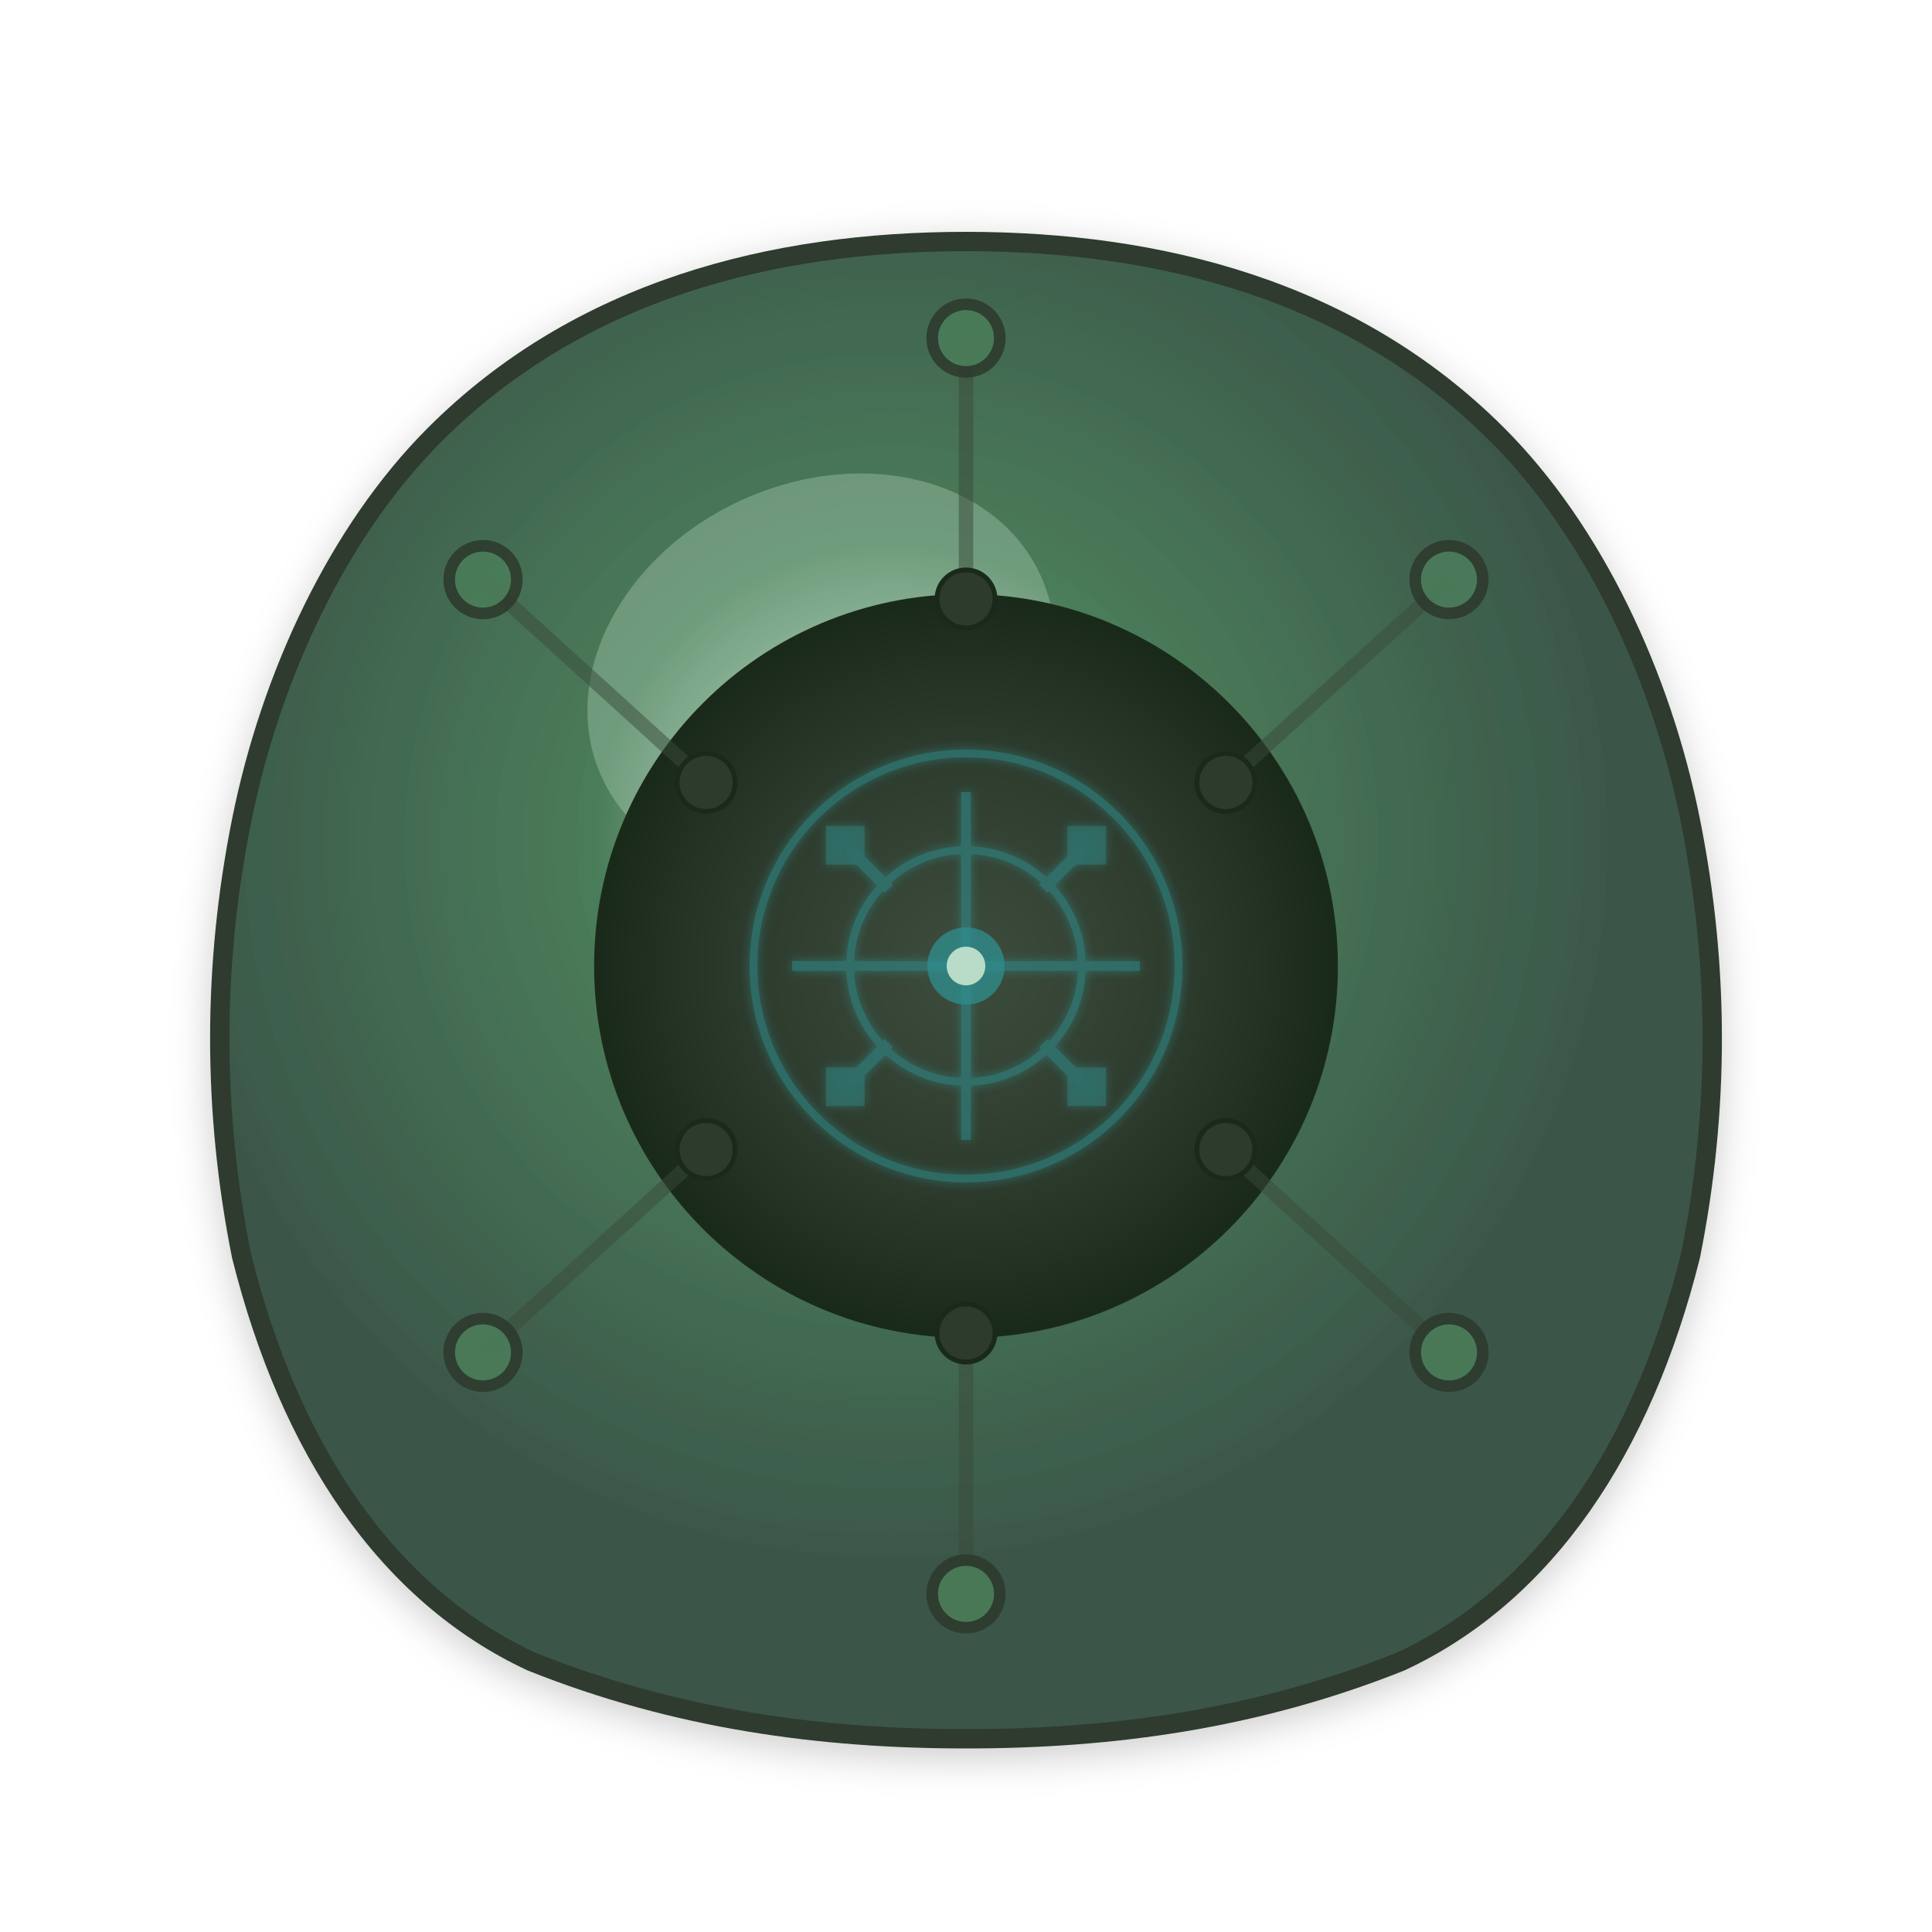
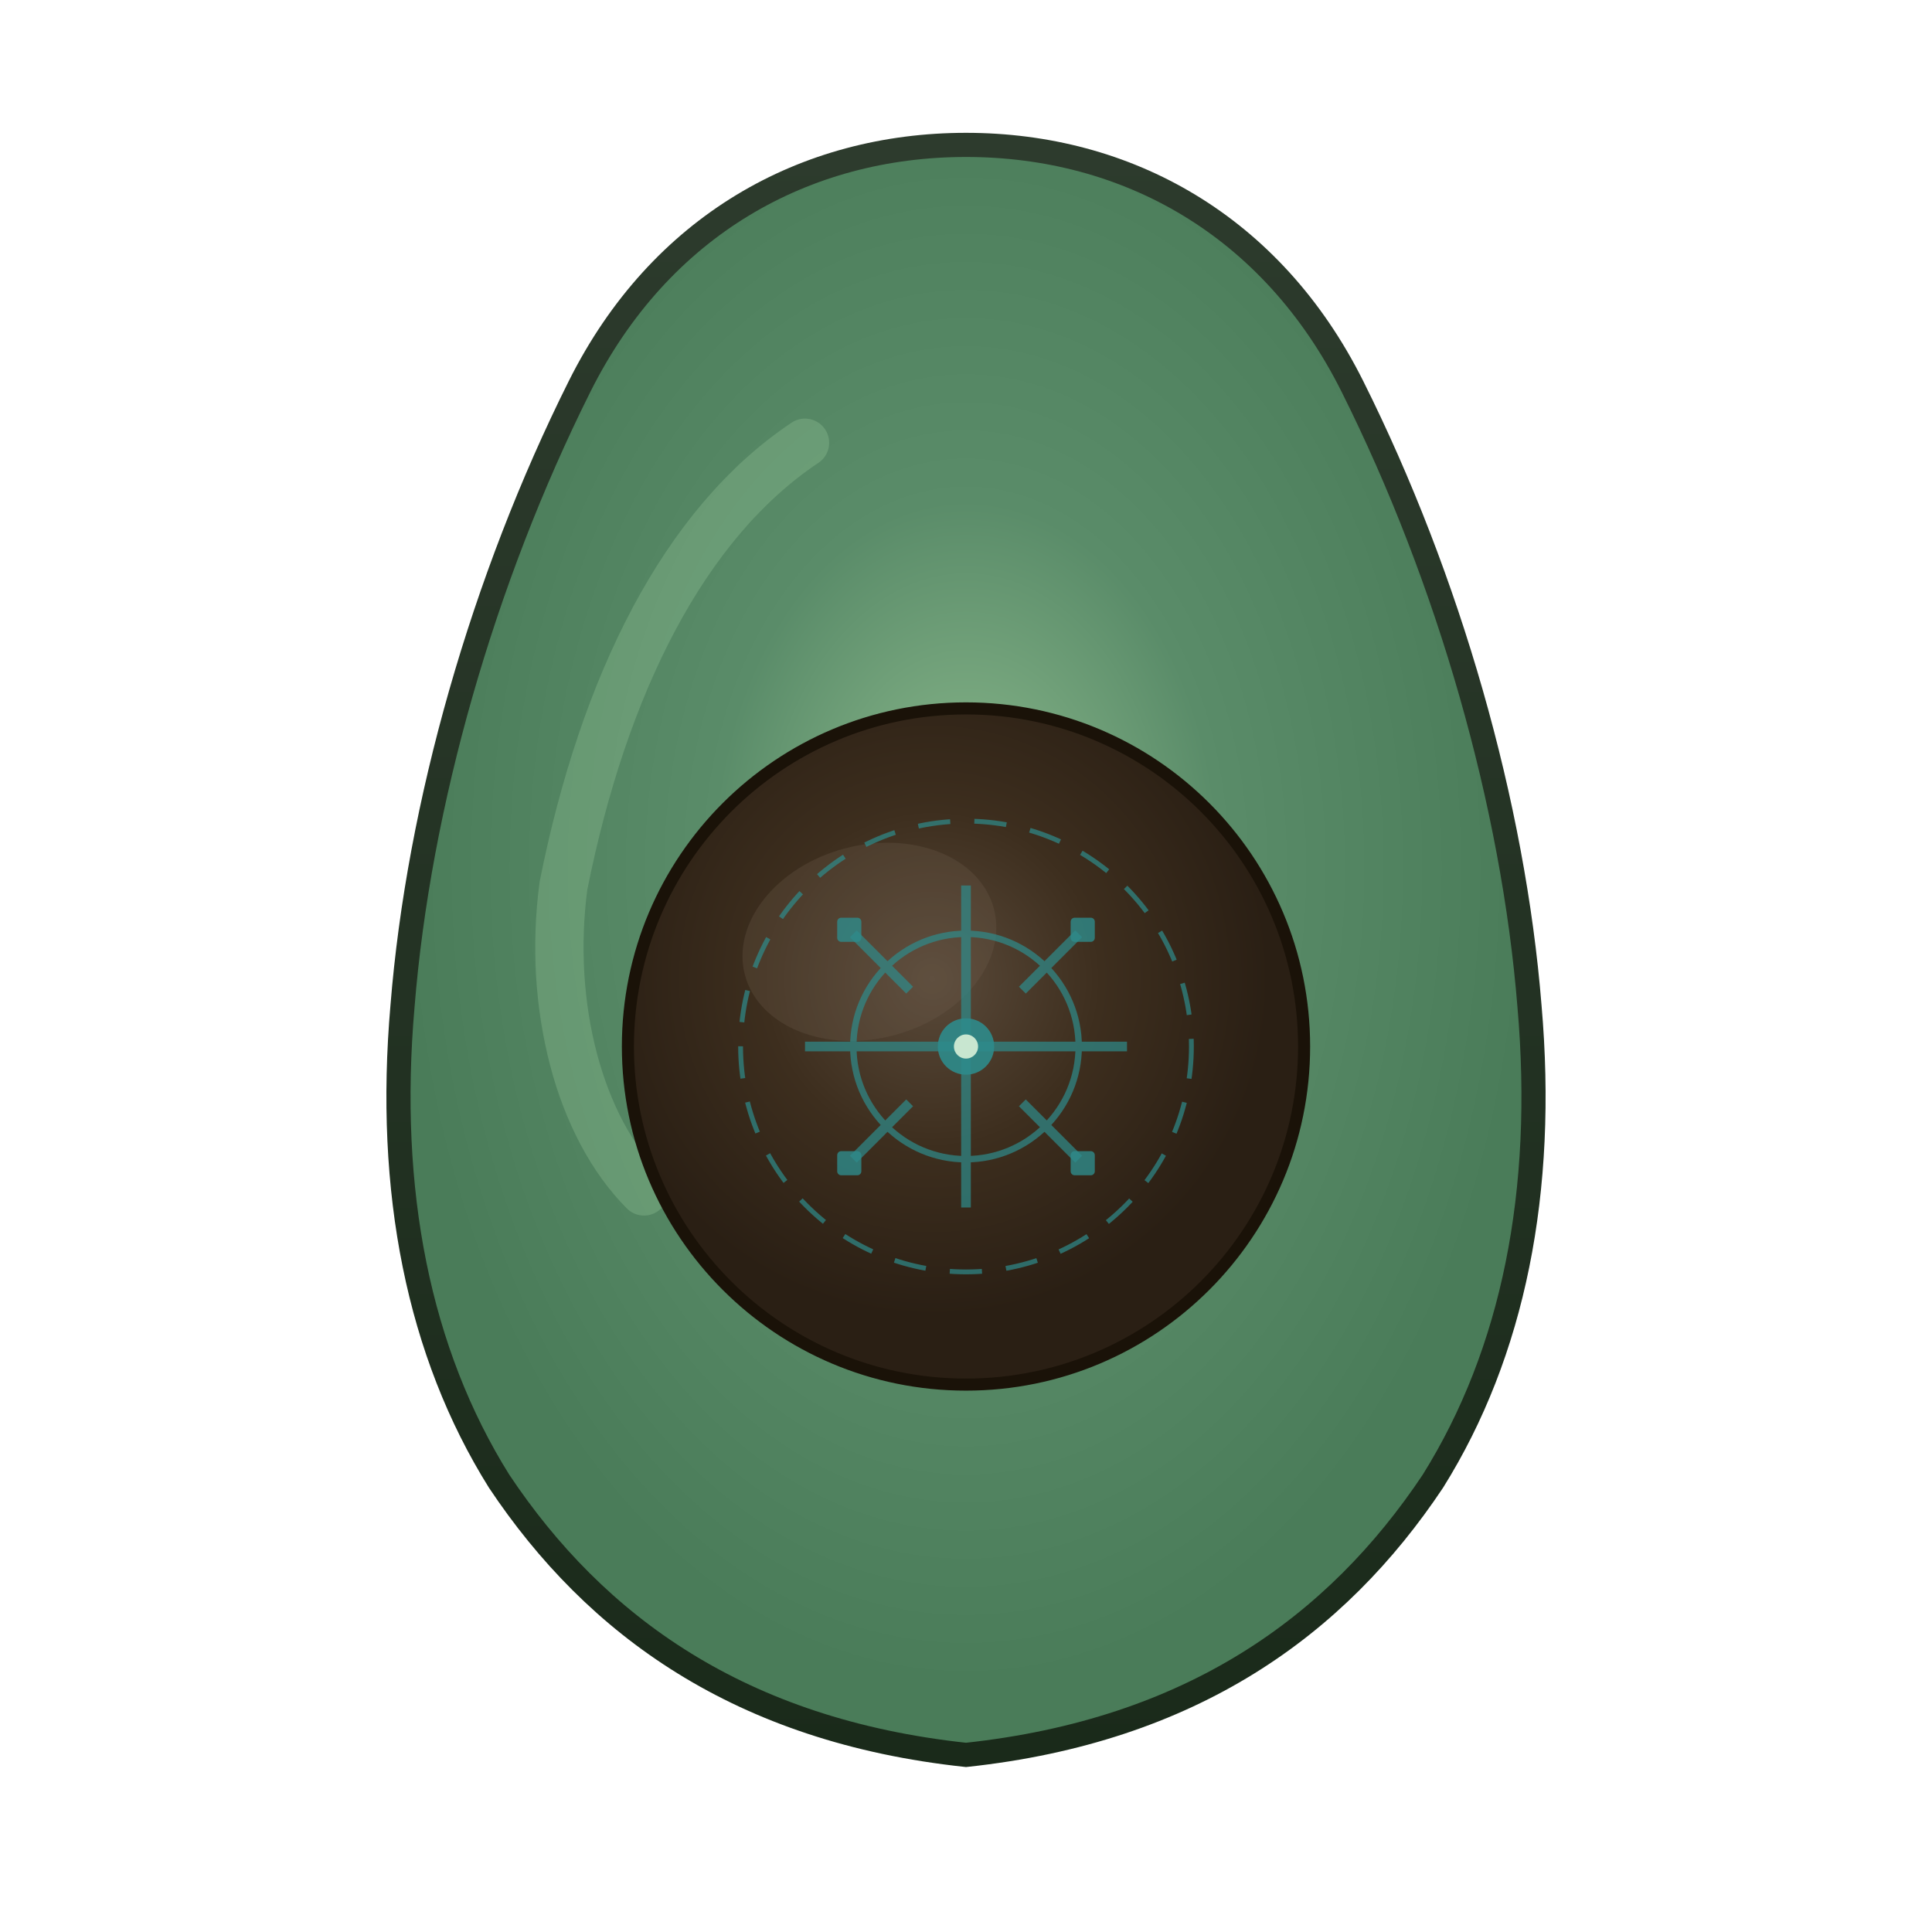
- <svg xmlns="http://www.w3.org/2000/svg" viewBox="0 0 200 200">
+ <svg xmlns="http://www.w3.org/2000/svg" viewBox="0 0 240 240">
  <defs>
-     <radialGradient id="fleshGradient" cx="45%" cy="40%">
-       <stop offset="0%" style="stop-color:#C8E6D0;stop-opacity:1" />
-       <stop offset="40%" style="stop-color:#4A7C59;stop-opacity:1" />
-       <stop offset="100%" style="stop-color:#3A5549;stop-opacity:1" />
+     <radialGradient id="flesh" cx="50%" cy="45%" r="50%">
+       <stop offset="0%" stop-color="#8FBC8F" />
+       <stop offset="45%" stop-color="#5A8C69" />
+       <stop offset="100%" stop-color="#4A7C59" />
    </radialGradient>
-     <radialGradient id="pitGradient" cx="50%" cy="50%">
-       <stop offset="0%" style="stop-color:#3D4D3D;stop-opacity:1" />
-       <stop offset="60%" style="stop-color:#2D3B2D;stop-opacity:1" />
-       <stop offset="100%" style="stop-color:#1A2A1A;stop-opacity:1" />
+     <radialGradient id="pit" cx="45%" cy="40%">
+       <stop offset="0%" stop-color="#5A4A3A" />
+       <stop offset="50%" stop-color="#3D2E1E" />
+       <stop offset="100%" stop-color="#2A1F14" />
    </radialGradient>
-     <filter id="circuitGlow">
-       <feGaussianBlur stdDeviation="0.5" result="coloredBlur" />
-       <feMerge>
-         <feMergeNode in="coloredBlur" />
-         <feMergeNode in="SourceGraphic" />
-       </feMerge>
-     </filter>
-     <filter id="dropShadow">
-       <feGaussianBlur in="SourceAlpha" stdDeviation="2" />
-       <feOffset dx="0" dy="1" result="offsetblur" />
-       <feComponentTransfer>
-         <feFuncA type="linear" slope="0.2" />
-       </feComponentTransfer>
-       <feMerge>
-         <feMergeNode />
-         <feMergeNode in="SourceGraphic" />
-       </feMerge>
-     </filter>
+     <linearGradient id="skin" x1="0%" y1="0%" x2="0%" y2="100%">
+       <stop offset="0%" stop-color="#2D3B2D" />
+       <stop offset="100%" stop-color="#1A2A1A" />
+     </linearGradient>
  </defs>
-   <path d="M 100 25            C 120 25, 140 30, 155 45            C 165 55, 172 70, 175 85            C 178 100, 178 115, 175 130            C 170 150, 160 165, 145 172            C 130 178, 115 180, 100 180            C 85 180, 70 178, 55 172            C 40 165, 30 150, 25 130            C 22 115, 22 100, 25 85            C 28 70, 35 55, 45 45            C 60 30, 80 25, 100 25 Z" fill="url(#fleshGradient)" stroke="#2D3B2D" stroke-width="2" filter="url(#dropShadow)" />
-   <ellipse cx="85" cy="70" rx="25" ry="20" fill="#C8E6D0" opacity="0.3" transform="rotate(-25 85 70)" />
-   <circle cx="100" cy="100" r="38" fill="url(#pitGradient)" stroke="#1A2A1A" stroke-width="1" />
-   <g opacity="0.6" stroke="#2E8B8B" stroke-width="1" fill="none" filter="url(#circuitGlow)">
-     <line x1="82" y1="100" x2="118" y2="100" />
-     <line x1="100" y1="82" x2="100" y2="118" />
-     <circle cx="100" cy="100" r="12" stroke-width="0.8" />
-     <circle cx="100" cy="100" r="22" stroke-width="0.8" />
-     <line x1="88" y1="88" x2="92" y2="92" stroke-width="1.2" />
-     <line x1="112" y1="88" x2="108" y2="92" stroke-width="1.2" />
-     <line x1="112" y1="112" x2="108" y2="108" stroke-width="1.2" />
-     <line x1="88" y1="112" x2="92" y2="108" stroke-width="1.2" />
-     <rect x="86" y="86" width="3" height="3" fill="#2E8B8B" opacity="0.8" />
-     <rect x="111" y="86" width="3" height="3" fill="#2E8B8B" opacity="0.8" />
-     <rect x="111" y="111" width="3" height="3" fill="#2E8B8B" opacity="0.8" />
-     <rect x="86" y="111" width="3" height="3" fill="#2E8B8B" opacity="0.8" />
+   <path d="M 120 18            C 100 18, 82 28, 72 48            C 60 72, 52 100, 50 125            C 48 148, 52 168, 62 184            C 74 202, 92 215, 120 218            C 148 215, 166 202, 178 184            C 188 168, 192 148, 190 125            C 188 100, 180 72, 168 48            C 158 28, 140 18, 120 18 Z" fill="url(#flesh)" stroke="url(#skin)" stroke-width="3" />
+   <path d="M 100 55            C 85 65, 75 85, 70 110            C 68 125, 72 140, 80 148" fill="none" stroke="#A8D8A8" stroke-width="6" stroke-linecap="round" opacity="0.25" />
+   <circle cx="120" cy="130" r="42" fill="url(#pit)" stroke="#1A1208" stroke-width="1.5" />
+   <ellipse cx="108" cy="117" rx="16" ry="12" fill="#6A5A4A" opacity="0.3" transform="rotate(-15 108 117)" />
+   <g stroke="#2E8B8B" stroke-width="1.2" fill="none" opacity="0.7">
+     <line x1="100" y1="130" x2="140" y2="130" />
+     <line x1="120" y1="110" x2="120" y2="150" />
+     <circle cx="120" cy="130" r="14" stroke-width="0.8" />
+     <circle cx="120" cy="130" r="28" stroke-width="0.6" stroke-dasharray="4 3" />
+     <line x1="106" y1="116" x2="113" y2="123" />
+     <line x1="134" y1="116" x2="127" y2="123" />
+     <line x1="134" y1="144" x2="127" y2="137" />
+     <line x1="106" y1="144" x2="113" y2="137" />
  </g>
-   <g stroke="#3A4A3A" stroke-width="1.5" fill="none" opacity="0.5">
-     <line x1="100" y1="62" x2="100" y2="35" />
-     <line x1="126.9" y1="81" x2="150" y2="60" />
-     <line x1="126.9" y1="119" x2="150" y2="140" />
-     <line x1="100" y1="138" x2="100" y2="165" />
-     <line x1="73.1" y1="119" x2="50" y2="140" />
-     <line x1="73.1" y1="81" x2="50" y2="60" />
+   <g fill="#2E8B8B" opacity="0.8">
+     <rect x="104" y="114" width="3" height="3" rx="0.5" />
+     <rect x="133" y="114" width="3" height="3" rx="0.5" />
+     <rect x="133" y="143" width="3" height="3" rx="0.5" />
+     <rect x="104" y="143" width="3" height="3" rx="0.5" />
  </g>
-   <g fill="#2D3B2D" stroke="#1A2A1A" stroke-width="0.5">
-     <circle cx="100" cy="62" r="3" />
-     <circle cx="126.9" cy="81" r="3" />
-     <circle cx="126.9" cy="119" r="3" />
-     <circle cx="100" cy="138" r="3" />
-     <circle cx="73.1" cy="119" r="3" />
-     <circle cx="73.1" cy="81" r="3" />
-   </g>
-   <g fill="#4A7C59" stroke="#2D3B2D" stroke-width="1.2" opacity="0.9">
-     <circle cx="100" cy="35" r="3.5" />
-     <circle cx="150" cy="60" r="3.5" />
-     <circle cx="150" cy="140" r="3.5" />
-     <circle cx="100" cy="165" r="3.5" />
-     <circle cx="50" cy="140" r="3.5" />
-     <circle cx="50" cy="60" r="3.5" />
-   </g>
-   <circle cx="100" cy="100" r="4" fill="#2E8B8B" opacity="0.8" />
-   <circle cx="100" cy="100" r="2" fill="#C8E6D0" opacity="0.9" />
+   <circle cx="120" cy="130" r="3.5" fill="#2E8B8B" opacity="0.9" />
+   <circle cx="120" cy="130" r="1.5" fill="#C8E6D0" />
</svg>
